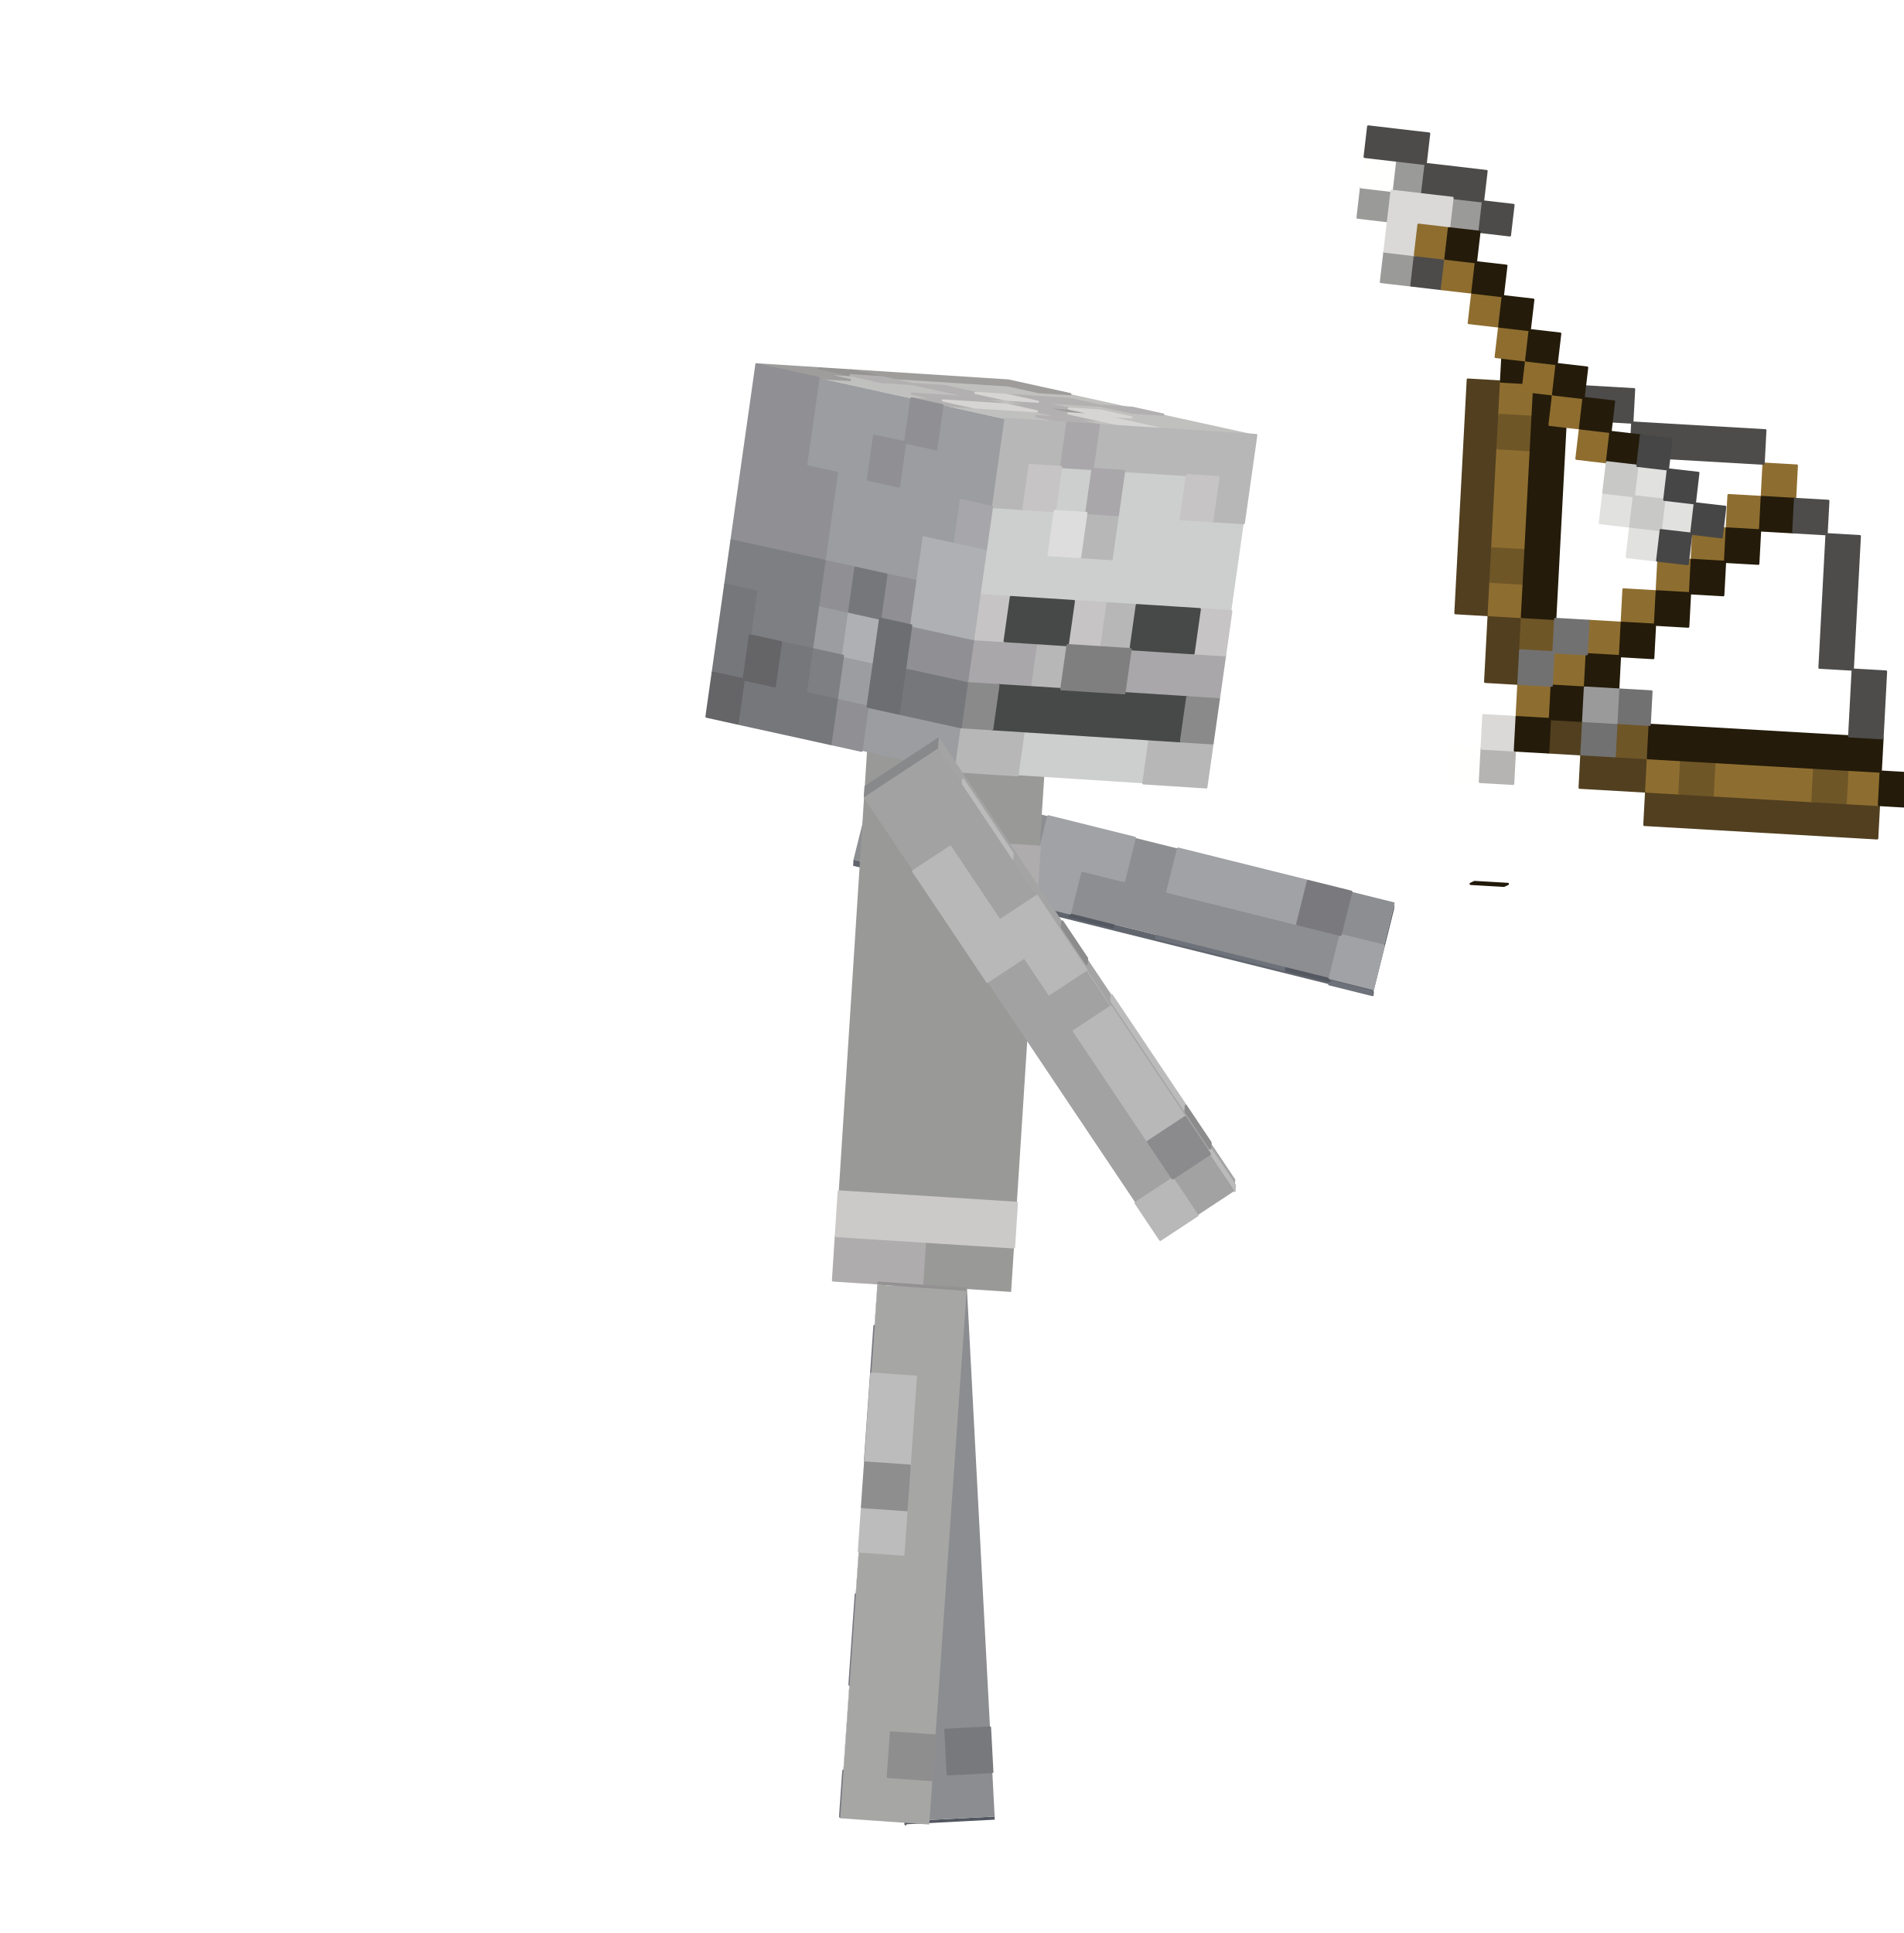
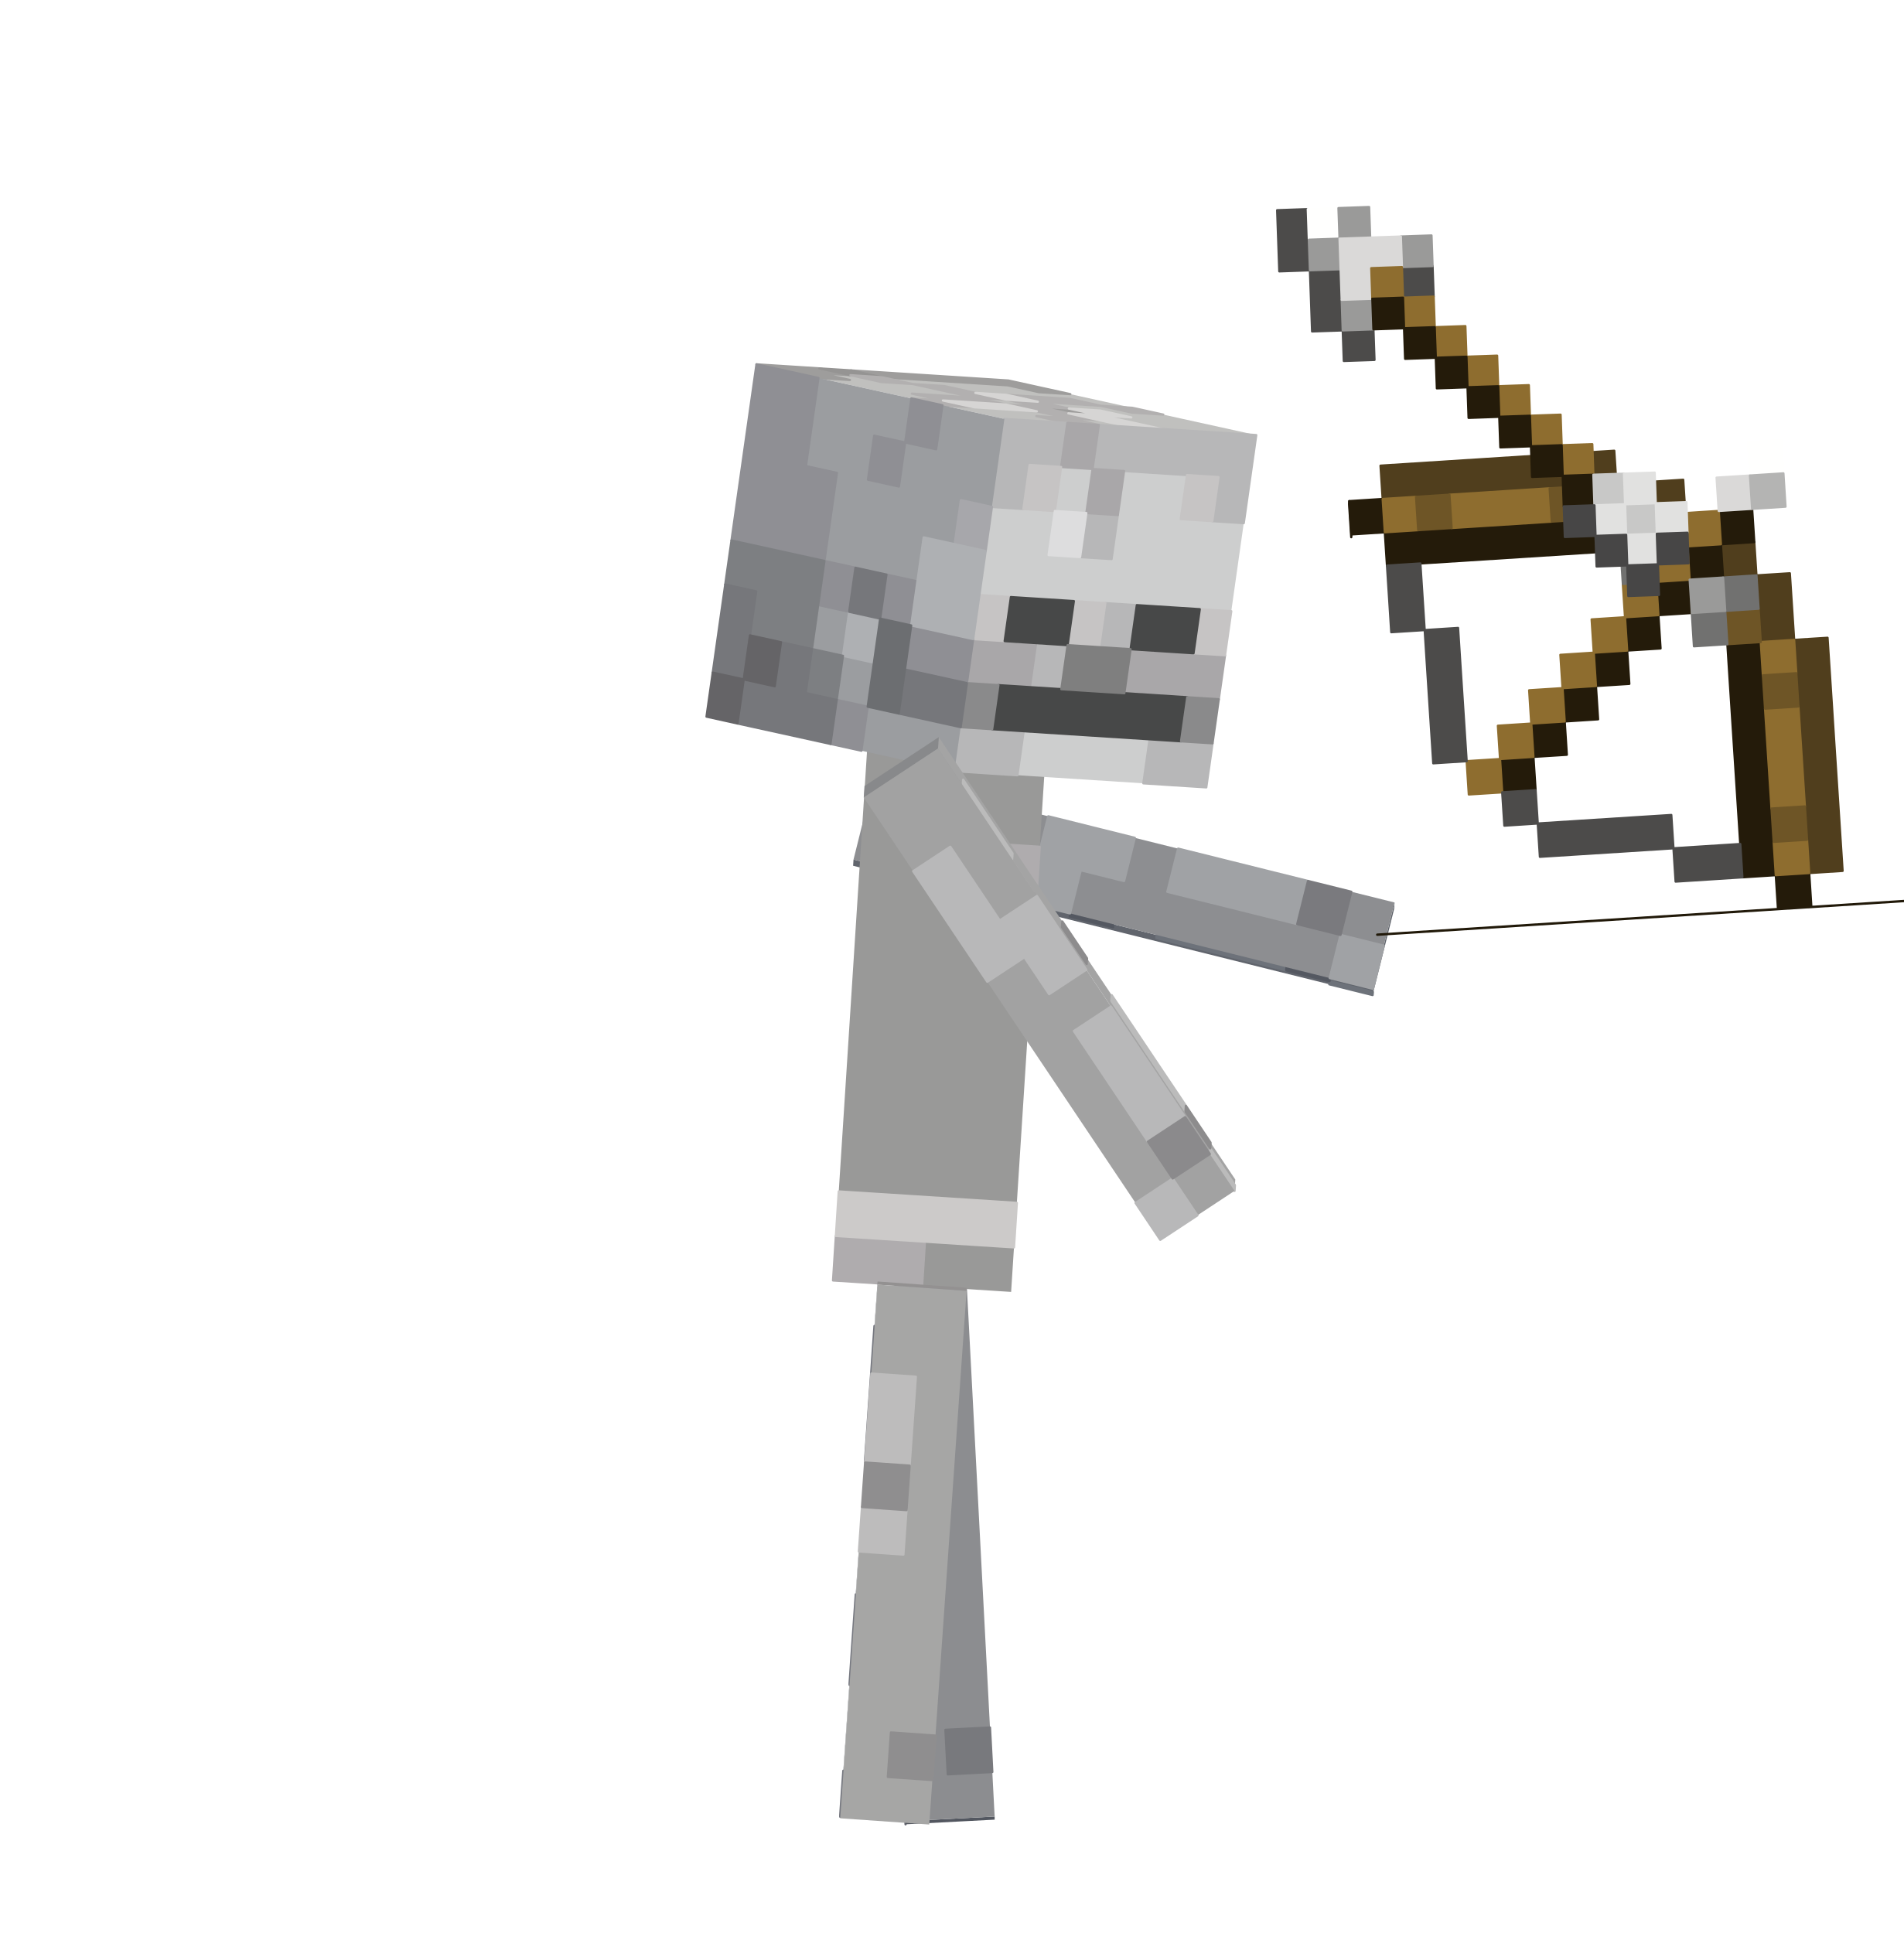
<svg xmlns="http://www.w3.org/2000/svg" viewBox="0 0 512 520" width="512" height="520" role="img" aria-labelledby="draw-8-title">
  <g id="skeleton">
    <g id="arm-left" aria-label="Left arm">
      <g class="face" data-face="back">
        <path fill="#61656d" d="M229.45 232.9L229.56 231.23L369.28 266.01L369.17 267.68Z" />
        <path fill="#6d727a" stroke="#6d727a" stroke-width=".6" stroke-linejoin="round" d="M241.09 235.8L241.15 234.96L252.79 237.86L252.74 238.7ZM252.74 238.7L252.79 237.86L264.43 240.76L264.38 241.6ZM311.01 252.36L311.06 251.52L322.71 254.42L322.65 255.25ZM322.65 255.25L322.71 254.42L334.35 257.32L334.3 258.15ZM334.3 258.15L334.35 257.32L345.99 260.22L345.94 261.05ZM357.53 264.79L357.58 263.95L369.23 266.85L369.17 267.68Z" />
        <path fill="#545861" stroke="#545861" stroke-width=".6" stroke-linejoin="round" d="M287.72 246.56L287.78 245.72L299.42 248.62L299.37 249.46ZM345.94 261.05L345.99 260.22L357.64 263.11L357.58 263.95Z" />
      </g>
      <g class="face" data-face="bottom">
        <path fill="#60646b" d="M375.08 242.78L374.98 244.46L369.17 267.68L369.28 266.01Z" />
      </g>
      <g class="face" data-face="nx">
        <path fill="#8d8e91" d="M229.56 231.23L235.36 208L375.08 242.78L369.28 266.01Z" />
        <path fill="#a0a2a5" stroke="#a0a2a5" stroke-width=".6" stroke-linejoin="round" d="M252.84 237.03L255.75 225.41L267.39 228.31L264.49 239.92ZM264.49 239.92L267.39 228.31L279.03 231.21L276.13 242.82ZM276.13 242.82L281.94 219.59L293.58 222.49L287.78 245.72ZM290.68 234.11L293.58 222.49L305.22 225.39L302.32 237.01ZM313.96 239.91L316.87 228.29L328.51 231.19L325.61 242.8ZM325.61 242.8L328.51 231.19L340.15 234.09L337.25 245.7ZM337.25 245.7L340.15 234.09L351.8 236.99L348.9 248.6ZM357.64 263.11L360.54 251.5L372.18 254.4L369.28 266.01Z" />
        <path fill="#7a7a7e" stroke="#7a7a7e" stroke-width=".6" stroke-linejoin="round" d="M348.9 248.6L351.8 236.99L363.44 239.89L360.54 251.5Z" />
      </g>
    </g>
    <g id="leg-left" aria-label="Left leg">
      <g class="face" data-face="back">
        <path fill="#585c64" d="M236.02 347.05L236.02 346.21L243.55 489.92L243.55 490.76Z" />
        <path fill="#646770" stroke="#646770" stroke-width=".6" stroke-linejoin="round" d="M236.64 359.02L236.64 358.6L237.27 370.58L237.27 371ZM237.27 371L237.27 370.58L237.9 382.56L237.9 382.98ZM237.9 382.98L237.9 382.56L238.53 394.53L238.53 394.95ZM240.41 430.46L240.41 430.04L241.04 442.02L241.04 442.44ZM241.04 442.44L241.04 442.02L241.67 454L241.67 454.41ZM242.92 478.79L242.92 478.37L243.55 490.34L243.55 490.76Z" />
      </g>
      <g class="face" data-face="bottom">
        <path fill="#535760" d="M267.52 488.67L267.52 489.51L243.55 490.76L243.55 489.92Z" />
      </g>
      <g class="face" data-face="nx">
        <path fill="#8c8d90" d="M236.02 346.21L259.98 344.95L267.52 488.67L243.55 489.92Z" />
        <path fill="#9fa0a3" stroke="#9fa0a3" stroke-width=".6" stroke-linejoin="round" d="M237.27 370.16L249.26 369.53L249.88 381.51L237.9 382.14ZM237.9 382.14L249.88 381.51L250.51 393.49L238.53 394.11ZM239.16 406.09L251.14 405.46L251.77 417.44L239.78 418.07Z" />
        <path fill="#78797d" stroke="#78797d" stroke-width=".6" stroke-linejoin="round" d="M238.53 394.11L250.51 393.49L251.14 405.46L239.16 406.09ZM254.28 465.34L266.26 464.72L266.89 476.69L254.91 477.32Z" />
      </g>
    </g>
    <g id="torso" aria-label="Torso">
      <g class="face" data-face="nx">
        <path fill="#999998" d="M233.28 200.76L281.18 203.83L271.95 347.54L224.05 344.46Z" />
        <path fill="#afacae" stroke="#afacae" stroke-width=".6" stroke-linejoin="round" d="M267.67 227.02L279.64 227.79L278.87 239.76L266.9 238.99ZM224.82 332.49L248.77 334.02L248 346L224.05 344.46Z" />
        <path fill="#cccac9" stroke="#cccac9" stroke-width=".6" stroke-linejoin="round" d="M225.59 320.51L273.49 323.59L272.72 335.56L224.82 332.49Z" />
      </g>
    </g>
    <g id="head" aria-label="Head">
      <g class="face" data-face="top">
        <path fill="#c0c0be" d="M203.46 98.01L271.2 102.36L337.88 117.04L270.14 112.69Z" />
        <path fill="#9e9d9c" stroke="#9e9d9c" stroke-width=".6" stroke-linejoin="round" d="M203.46 98.01L220.39 99.1L228.73 100.93L211.79 99.85ZM228.86 99.64L271.2 102.36L279.53 104.2L237.19 101.48ZM211.79 99.85L220.26 100.39L228.59 102.22L220.13 101.68ZM271.07 103.65L279.53 104.2L287.87 106.03L279.4 105.49ZM279 109.36L287.47 109.9L295.81 111.74L287.34 111.19Z" />
        <path fill="#959493" stroke="#959493" stroke-width=".6" stroke-linejoin="round" d="M220.39 99.1L228.86 99.64L237.19 101.48L228.73 100.93Z" />
        <path fill="#b2b0b0" stroke="#b2b0b0" stroke-width=".6" stroke-linejoin="round" d="M228.73 100.93L237.19 101.48L245.53 103.31L237.06 102.77ZM245.53 103.31L254 103.86L262.33 105.69L253.86 105.15ZM253.86 105.15L262.33 105.69L270.67 107.52L262.2 106.98ZM270.8 106.23L287.74 107.32L296.07 109.16L279.14 108.07ZM245.26 105.89L262.2 106.98L270.53 108.81L253.6 107.73ZM270.67 107.52L279.14 108.07L287.47 109.9L279 109.36ZM296.07 109.16L304.54 109.7L312.87 111.53L304.41 110.99ZM245.13 107.18L253.6 107.73L261.93 109.56L253.47 109.02ZM270.53 108.81L279 109.36L287.34 111.19L278.87 110.65ZM278.87 110.65L287.34 111.19L295.67 113.03L287.2 112.48ZM278.74 111.94L287.2 112.48L295.54 114.32L287.07 113.77Z" />
        <path fill="#d6d5d4" stroke="#d6d5d4" stroke-width=".6" stroke-linejoin="round" d="M262.33 105.69L270.8 106.23L279.14 108.07L270.67 107.52ZM253.6 107.73L270.53 108.81L278.87 110.65L261.93 109.56ZM287.47 109.9L295.94 110.45L304.27 112.28L295.81 111.74ZM287.34 111.19L295.81 111.74L304.14 113.57L295.67 113.03ZM295.67 113.03L304.14 113.57L312.48 115.41L304.01 114.86Z" />
      </g>
      <g class="face" data-face="front">
        <path fill="#cdcece" d="M270.14 112.69L337.88 117.04L324.44 211.81L256.7 207.46Z" />
        <path fill="#b7b7b8" stroke="#b7b7b8" stroke-width=".6" stroke-linejoin="round" d="M270.14 112.69L287.07 113.77L285.39 125.62L268.46 124.53ZM295.54 114.32L337.88 117.04L336.2 128.88L293.86 126.16ZM268.46 124.53L276.92 125.08L275.25 136.92L266.78 136.38ZM327.73 128.34L336.2 128.88L334.52 140.73L326.05 140.19ZM292.18 138.01L300.65 138.56L298.97 150.4L290.5 149.86ZM297.29 162.25L305.76 162.79L304.08 174.64L295.61 174.09ZM278.67 173.01L287.14 173.55L285.46 185.4L277 184.85ZM258.38 195.61L275.32 196.7L273.64 208.55L256.7 207.46ZM309.19 198.88L326.12 199.96L324.44 211.81L307.51 210.72Z" />
        <path fill="#a9a7a9" stroke="#a9a7a9" stroke-width=".6" stroke-linejoin="round" d="M287.07 113.77L295.54 114.32L293.86 126.16L285.39 125.62ZM293.86 126.16L302.33 126.71L300.65 138.56L292.18 138.01ZM261.74 171.92L278.67 173.01L277 184.85L260.06 183.77ZM304.08 174.64L329.48 176.27L327.8 188.12L302.4 186.48Z" />
        <path fill="#c6c4c4" stroke="#c6c4c4" stroke-width=".6" stroke-linejoin="round" d="M276.92 125.08L285.39 125.62L283.71 137.47L275.25 136.92ZM319.26 127.8L327.73 128.34L326.05 140.19L317.58 139.64ZM263.42 160.07L271.89 160.62L270.21 172.46L261.74 171.92ZM288.82 161.7L297.29 162.25L295.61 174.09L287.14 173.55ZM322.69 163.88L331.16 164.42L329.48 176.27L321.01 175.73Z" />
        <path fill="#ddddde" stroke="#ddddde" stroke-width=".6" stroke-linejoin="round" d="M283.71 137.47L292.18 138.01L290.5 149.86L282.03 149.31Z" />
        <path fill="#474848" stroke="#474848" stroke-width=".6" stroke-linejoin="round" d="M271.89 160.62L288.82 161.7L287.14 173.55L270.21 172.46ZM305.76 162.79L322.69 163.88L321.01 175.73L304.08 174.64ZM268.53 184.31L319.33 187.57L317.65 199.42L266.85 196.16Z" />
        <path fill="#7f7f7f" stroke="#7f7f7f" stroke-width=".6" stroke-linejoin="round" d="M287.14 173.55L304.08 174.64L302.4 186.48L285.46 185.4Z" />
        <path fill="#8a8a8b" stroke="#8a8a8b" stroke-width=".6" stroke-linejoin="round" d="M260.06 183.77L268.53 184.31L266.85 196.16L258.38 195.61ZM319.33 187.57L327.8 188.12L326.12 199.96L317.65 199.42Z" />
      </g>
      <g class="face" data-face="nx">
        <path fill="#9b9da0" d="M203.46 98.01L270.14 112.69L256.7 207.46L190.02 192.78Z" />
        <path fill="#8f8f94" stroke="#8f8f94" stroke-width=".6" stroke-linejoin="round" d="M203.46 98.01L220.13 101.68L218.45 113.53L201.78 109.86ZM245.13 107.18L253.47 109.02L251.79 120.86L243.45 119.03ZM201.78 109.86L218.45 113.53L216.77 125.37L200.1 121.7ZM235.12 117.2L243.45 119.03L241.77 130.88L233.44 129.04ZM200.1 121.7L225.1 127.21L223.42 139.05L198.42 133.55ZM198.42 133.55L223.42 139.05L221.74 150.9L196.74 145.4ZM221.74 150.9L230.08 152.73L228.4 164.58L220.06 162.75ZM238.41 154.57L246.75 156.4L245.07 168.25L236.73 166.42ZM245.07 168.25L261.74 171.92L260.06 183.77L243.39 180.1ZM225.04 188.27L233.37 190.11L231.69 201.95L223.36 200.12Z" />
        <path fill="#a7a7ab" stroke="#a7a7ab" stroke-width=".6" stroke-linejoin="round" d="M258.44 134.54L266.78 136.38L265.1 148.23L256.76 146.39Z" />
        <path fill="#aeb0b3" stroke="#aeb0b3" stroke-width=".6" stroke-linejoin="round" d="M248.43 144.56L265.1 148.23L263.42 160.07L246.75 156.4ZM246.75 156.4L263.42 160.07L261.74 171.92L245.07 168.25ZM228.4 164.58L236.73 166.42L235.05 178.26L226.72 176.43Z" />
        <path fill="#7d7f82" stroke="#7d7f82" stroke-width=".6" stroke-linejoin="round" d="M196.74 145.4L221.74 150.9L220.06 162.75L195.06 157.24ZM203.39 159.08L220.06 162.75L218.38 174.59L201.71 170.92ZM218.38 174.59L226.72 176.43L225.04 188.27L216.7 186.44Z" />
        <path fill="#76777b" stroke="#76777b" stroke-width=".6" stroke-linejoin="round" d="M230.08 152.73L238.41 154.57L236.73 166.42L228.4 164.58ZM195.06 157.24L203.39 159.08L201.71 170.92L193.38 169.09ZM193.38 169.09L201.71 170.92L200.03 182.77L191.7 180.94ZM210.05 172.76L218.38 174.59L216.7 186.44L208.37 184.61ZM243.39 180.1L260.06 183.77L258.38 195.61L241.71 191.94ZM200.03 182.77L225.04 188.27L223.36 200.12L198.35 194.62Z" />
        <path fill="#6c6e71" stroke="#6c6e71" stroke-width=".6" stroke-linejoin="round" d="M236.73 166.42L245.07 168.25L243.39 180.1L235.05 178.26ZM235.05 178.26L243.39 180.1L241.71 191.94L233.37 190.11Z" />
        <path fill="#656467" stroke="#656467" stroke-width=".6" stroke-linejoin="round" d="M201.71 170.92L210.05 172.76L208.37 184.61L200.03 182.77ZM191.7 180.94L200.03 182.77L198.35 194.62L190.02 192.78Z" />
      </g>
    </g>
+     <g id="held-bow" aria-label="Bow">
+       <g class="face" data-face="front">
+         <path fill="#211809" stroke="#211809" stroke-width=".6" stroke-linejoin="round" d="M362.85 135.56L362.9 134.81L363.48 143.76L363.43 144.52Z" />
+       </g>
+       <g class="face" data-face="bottom">
+         <path fill="#211909" stroke="#211909" stroke-width=".6" stroke-linejoin="round" d="M370.41 251.47L370.41 251.42L514.11 242.24L514.11 242.28Z" />
+       </g>
+       <g class="face" data-face="px">
+         <path fill="#503e1d" stroke="#503e1d" stroke-width=".6" stroke-linejoin="round" d="M371.3 125.27L434.17 121.25L434.75 130.21L371.88 134.23ZM434.75 130.21L452.71 129.06L453.29 138.02L435.33 139.17ZM462.85 146.41L471.83 145.83L472.41 154.79L463.43 155.37ZM472.41 154.79L481.39 154.22L481.97 163.18L472.99 163.75ZM472.99 163.75L481.97 163.18L482.55 172.14L473.57 172.71ZM482.55 172.14L491.53 171.57L492.11 180.53L483.13 181.1ZM483.13 181.1L492.11 180.53L492.69 189.49L483.7 190.06ZM483.7 190.06L492.69 189.49L493.26 198.45L484.28 199.02ZM484.28 199.02L493.26 198.45L493.84 207.41L484.86 207.98ZM484.86 207.98L493.84 207.41L494.42 216.36L485.44 216.94ZM485.44 216.94L494.42 216.36L495 225.32L486.02 225.9ZM486.02 225.9L495 225.32L495.58 234.28L486.6 234.86Z" />
+         <path fill="#fffffe" stroke="#fffffe" stroke-width=".6" stroke-linejoin="round" d="M470.1 118.96L479.08 118.38L479.66 127.34L470.67 127.92Z" />
+         <path fill="#241b0a" stroke="#241b0a" stroke-width=".6" stroke-linejoin="round" d="M362.9 134.81L371.88 134.23L372.46 143.19L363.48 143.76ZM372.46 143.19L435.33 139.17L435.91 148.13L373.04 152.15ZM462.27 137.45L471.25 136.88L471.83 145.83L462.85 146.41ZM453.87 146.98L462.85 146.41L463.43 155.37L454.45 155.94ZM445.47 156.52L454.45 155.94L455.03 164.9L446.04 165.48ZM437.06 166.05L446.04 165.48L446.62 174.44L437.64 175.01ZM428.66 175.58L437.64 175.01L438.22 183.97L429.24 184.54ZM464.59 173.29L473.57 172.71L474.14 181.67L465.16 182.25ZM420.26 185.12L429.24 184.54L429.82 193.5L420.84 194.08ZM465.16 182.25L474.14 181.67L474.72 190.63L465.74 191.21ZM411.85 194.65L420.84 194.08L421.41 203.04L412.43 203.61ZM465.74 191.21L474.72 190.63L475.3 199.59L466.32 200.17ZM403.45 204.19L412.43 203.61L413.01 212.57L404.03 213.15ZM466.32 200.17L475.3 199.59L475.88 208.55L466.9 209.13ZM466.9 209.13L475.88 208.55L476.46 217.51L467.48 218.09ZM467.48 218.09L476.46 217.51L477.04 226.47L468.06 227.05ZM468.06 227.05L477.04 226.47L477.61 235.43L468.63 236.01ZM477.61 235.43L486.6 234.86L487.17 243.82L478.19 244.39Z" />
+         <path fill="#8e6d2f" stroke="#8e6d2f" stroke-width=".6" stroke-linejoin="round" d="M371.88 134.23L380.86 133.66L381.44 142.62L372.46 143.19ZM389.84 133.08L416.79 131.36L417.37 140.32L390.42 142.04ZM425.77 130.79L434.75 130.21L435.33 139.17L426.35 139.75ZM453.29 138.02L462.27 137.45L462.85 146.41L453.87 146.98ZM444.89 147.56L453.87 146.98L454.45 155.94L445.47 156.52ZM436.48 157.09L445.47 156.52L446.04 165.48L437.06 166.05ZM428.08 166.63L437.06 166.05L437.64 175.01L428.66 175.58ZM419.68 176.16L428.66 175.58L429.24 184.54L420.26 185.12ZM473.57 172.71L482.55 172.14L483.13 181.1L474.14 181.67ZM411.28 185.69L420.26 185.12L420.84 194.08L411.85 194.65ZM402.87 195.23L411.85 194.65L412.43 203.61L403.45 204.19ZM474.72 190.63L483.7 190.06L484.28 199.02L475.3 199.59ZM394.47 204.76L403.45 204.19L404.03 213.15L395.05 213.72ZM475.3 199.59L484.28 199.02L484.86 207.98L475.88 208.55ZM475.88 208.55L484.86 207.98L485.44 216.94L476.46 217.51ZM477.04 226.47L486.02 225.9L486.6 234.86L477.61 235.43Z" />
+         <path fill="#6e5526" stroke="#6e5526" stroke-width=".6" stroke-linejoin="round" d="M380.86 133.66L389.84 133.08L390.42 142.04L381.44 142.62ZM416.79 131.36L425.77 130.79L426.35 139.75L417.37 140.32ZM435.33 139.17L444.31 138.6L444.89 147.56L435.91 148.13ZM464.01 164.33L472.99 163.75L473.57 172.71L464.59 173.29ZM474.14 181.67L483.13 181.1L483.7 190.06L474.72 190.63ZM476.46 217.51L485.44 216.94L486.02 225.9L477.04 226.47Z" />
+         <path fill="#dad9d8" stroke="#dad9d8" stroke-width=".6" stroke-linejoin="round" d="M461.69 128.49L470.67 127.92L471.25 136.88L462.27 137.45Z" />
+         <path fill="#b4b4b3" stroke="#b4b4b3" stroke-width=".6" stroke-linejoin="round" d="M470.67 127.92L479.66 127.34L480.23 136.3L471.25 136.88Z" />
+         <path fill="#717170" stroke="#717170" stroke-width=".6" stroke-linejoin="round" d="M444.31 138.6L453.29 138.02L453.87 146.98L444.89 147.56ZM435.91 148.13L444.89 147.56L445.47 156.52L436.48 157.09ZM463.43 155.37L472.41 154.79L472.99 163.75L464.01 164.33ZM455.03 164.9L464.01 164.33L464.59 173.29L455.6 173.86Z" />
+         <path fill="#4c4b4a" stroke="#4c4b4a" stroke-width=".6" stroke-linejoin="round" d="M373.04 152.15L382.02 151.58L382.6 160.54L373.62 161.11ZM373.62 161.11L382.6 160.54L383.18 169.5L374.19 170.07ZM383.18 169.5L392.16 168.92L392.73 177.88L383.75 178.46ZM383.75 178.46L392.73 177.88L393.31 186.84L384.33 187.42ZM384.33 187.42L393.31 186.84L393.89 195.8L384.91 196.38ZM384.91 196.38L393.89 195.8L394.47 204.76L385.49 205.34ZM404.03 213.15L413.01 212.57L413.59 221.53L404.61 222.11ZM413.59 221.53L449.51 219.24L450.09 228.2L414.17 230.49ZM450.09 228.2L468.06 227.05L468.63 236.01L450.67 237.16Z" />
+         <path fill="#9a9a99" stroke="#9a9a99" stroke-width=".6" stroke-linejoin="round" d="M454.45 155.94L463.43 155.37L464.01 164.33L455.03 164.9Z" />
+       </g>
+     </g>
    <g id="leg-right" aria-label="Right leg">
      <g class="face" data-face="back">
        <path fill="#686b71" d="M236.03 344.74L236.03 345.58L225.98 489.14L225.98 488.31Z" />
        <path fill="#767880" stroke="#767880" stroke-width=".6" stroke-linejoin="round" d="M235.19 356.71L235.19 357.13L234.36 369.09L234.36 368.67ZM234.36 368.67L234.36 369.09L233.52 381.05L233.52 380.64ZM233.52 380.64L233.52 381.05L232.68 393.02L232.68 392.6ZM230.17 428.91L230.17 429.33L229.33 441.29L229.33 440.87ZM229.33 440.87L229.33 441.29L228.5 453.25L228.5 452.83ZM226.82 476.34L226.82 476.76L225.98 488.73L225.98 488.31Z" />
      </g>
      <g class="face" data-face="top">
        <path fill="#939191" d="M236.03 345.58L236.03 344.74L259.97 346.42L259.97 347.26Z" />
      </g>
      <g class="face" data-face="nx">
        <path fill="#a6a6a5" d="M236.03 345.58L259.97 347.26L249.93 490.82L225.98 489.14Z" />
        <path fill="#bdbcbc" stroke="#bdbcbc" stroke-width=".6" stroke-linejoin="round" d="M234.36 369.51L246.33 370.35L245.49 382.31L233.52 381.47ZM233.52 381.47L245.49 382.31L244.65 394.27L232.68 393.44ZM231.84 405.4L243.81 406.24L242.98 418.2L231.01 417.36Z" />
        <path fill="#8f8e8f" stroke="#8f8e8f" stroke-width=".6" stroke-linejoin="round" d="M232.68 393.44L244.65 394.27L243.81 406.24L231.84 405.4ZM239.63 466.05L251.6 466.89L250.76 478.85L238.79 478.02Z" />
      </g>
    </g>
-     <g id="held-bow" aria-label="Bow">
-       <g class="face" data-face="back">
-         <path fill="#211909" stroke="#211909" stroke-width=".6" stroke-linejoin="round" d="M395.55 237.77L396.6 237.27L405.55 237.79L404.49 238.29Z" />
-       </g>
-       <g class="face" data-face="nx">
-         <path fill="#fffffe" stroke="#fffffe" stroke-width=".6" stroke-linejoin="round" d="M389.08 209.83L389.56 200.85L398.5 201.37L398.02 210.35Z" />
-         <path fill="#513f1f" stroke="#513f1f" stroke-width=".6" stroke-linejoin="round" d="M391.45 164.95L394.78 102.12L403.72 102.64L400.4 165.47ZM399.45 183.42L400.4 165.47L409.34 165.98L408.39 183.94ZM416.39 202.4L416.86 193.43L425.81 193.95L425.33 202.92ZM424.86 211.9L425.33 202.92L434.28 203.44L433.8 212.41ZM433.8 212.41L434.28 203.44L443.22 203.96L442.75 212.93ZM442.27 221.91L442.75 212.93L451.69 213.45L451.22 222.42ZM451.22 222.42L451.69 213.45L460.64 213.97L460.16 222.94ZM460.16 222.94L460.64 213.97L469.58 214.48L469.11 223.46ZM469.11 223.46L469.58 214.48L478.52 215L478.05 223.97ZM478.05 223.97L478.52 215L487.47 215.52L486.99 224.49ZM486.99 224.49L487.47 215.52L496.41 216.03L495.94 225.01ZM495.94 225.01L496.41 216.03L505.36 216.55L504.88 225.53Z" />
-         <path fill="#b5b4b3" stroke="#b5b4b3" stroke-width=".6" stroke-linejoin="round" d="M398.02 210.35L398.5 201.37L407.44 201.89L406.97 210.86Z" />
-         <path fill="#dad9d8" stroke="#dad9d8" stroke-width=".6" stroke-linejoin="round" d="M398.5 201.37L398.97 192.39L407.92 192.91L407.44 201.89Z" />
-         <path fill="#8e6e30" stroke="#8e6e30" stroke-width=".6" stroke-linejoin="round" d="M400.4 165.47L400.87 156.49L409.82 157.01L409.34 165.98ZM401.35 147.52L402.77 120.59L411.72 121.11L410.29 148.03ZM403.25 111.61L403.72 102.64L412.67 103.16L412.19 112.13ZM407.92 192.91L408.39 183.94L417.34 184.45L416.86 193.43ZM417.34 184.45L417.81 175.48L426.76 175.99L426.28 184.97ZM426.76 175.99L427.23 167.02L436.18 167.54L435.7 176.51ZM436.18 167.54L436.65 158.56L445.59 159.08L445.12 168.05ZM442.75 212.93L443.22 203.96L452.17 204.47L451.69 213.45ZM445.59 159.08L446.07 150.1L455.01 150.62L454.54 159.59ZM455.01 150.62L455.49 141.64L464.43 142.16L463.96 151.14ZM460.64 213.97L461.11 204.99L470.05 205.51L469.58 214.48ZM464.43 142.16L464.91 133.19L473.85 133.7L473.38 142.68ZM469.58 214.48L470.05 205.51L479 206.02L478.52 215ZM473.85 133.7L474.33 124.73L483.27 125.24L482.8 134.22ZM478.52 215L479 206.02L487.94 206.54L487.47 215.52ZM496.41 216.03L496.89 207.06L505.83 207.57L505.36 216.55Z" />
-         <path fill="#6f5627" stroke="#6f5627" stroke-width=".6" stroke-linejoin="round" d="M400.87 156.49L401.35 147.52L410.29 148.03L409.82 157.01ZM402.77 120.59L403.25 111.61L412.19 112.13L411.72 121.11ZM408.87 174.96L409.34 165.98L418.29 166.5L417.81 175.48ZM434.28 203.44L434.75 194.46L443.7 194.98L443.22 203.96ZM451.69 213.45L452.17 204.47L461.11 204.99L460.64 213.97ZM487.47 215.52L487.94 206.54L496.89 207.06L496.41 216.03Z" />
-         <path fill="#241b0a" stroke="#241b0a" stroke-width=".6" stroke-linejoin="round" d="M403.72 102.64L404.2 93.66L413.14 94.18L412.67 103.16ZM407.44 201.89L407.92 192.91L416.86 193.43L416.39 202.4ZM409.34 165.98L412.67 103.16L421.61 103.67L418.29 166.5ZM416.86 193.43L417.34 184.45L426.28 184.97L425.81 193.95ZM426.28 184.97L426.76 175.99L435.7 176.51L435.23 185.49ZM435.7 176.51L436.18 167.54L445.12 168.05L444.65 177.03ZM443.22 203.96L443.7 194.98L452.64 195.5L452.17 204.47ZM445.12 168.05L445.59 159.08L454.54 159.59L454.06 168.57ZM452.17 204.47L452.64 195.5L461.58 196.01L461.11 204.99ZM454.54 159.59L455.01 150.62L463.96 151.14L463.48 160.11ZM461.11 204.99L461.58 196.01L470.53 196.53L470.05 205.51ZM463.96 151.14L464.43 142.16L473.38 142.68L472.9 151.65ZM470.05 205.51L470.53 196.53L479.47 197.05L479 206.02ZM473.38 142.68L473.85 133.7L482.8 134.22L482.32 143.19ZM479 206.02L479.47 197.05L488.42 197.57L487.94 206.54ZM487.94 206.54L488.42 197.57L497.36 198.08L496.89 207.06ZM496.89 207.06L497.36 198.08L506.31 198.6L505.83 207.57ZM505.36 216.55L505.83 207.57L514.78 208.09L514.3 217.07Z" />
-         <path fill="#727171" stroke="#727171" stroke-width=".6" stroke-linejoin="round" d="M408.39 183.94L408.87 174.96L417.81 175.48L417.34 184.45ZM417.81 175.48L418.29 166.5L427.23 167.02L426.76 175.99ZM425.33 202.92L425.81 193.95L434.75 194.46L434.28 203.44ZM434.75 194.46L435.23 185.49L444.17 186L443.7 194.98Z" />
-         <path fill="#4d4c4b" stroke="#4d4c4b" stroke-width=".6" stroke-linejoin="round" d="M421.13 112.65L421.61 103.67L430.55 104.19L430.08 113.17ZM430.08 113.17L430.55 104.19L439.5 104.71L439.02 113.68ZM438.55 122.66L439.02 113.68L447.97 114.2L447.49 123.18ZM447.49 123.18L447.97 114.2L456.91 114.72L456.44 123.69ZM456.44 123.69L456.91 114.72L465.86 115.23L465.38 124.21ZM465.38 124.21L465.86 115.23L474.8 115.75L474.33 124.73ZM482.32 143.19L482.8 134.22L491.74 134.74L491.27 143.71ZM489.37 179.61L491.27 143.71L500.21 144.23L498.31 180.13ZM497.36 198.08L498.31 180.13L507.26 180.65L506.31 198.6Z" />
-         <path fill="#9b9a9a" stroke="#9b9a9a" stroke-width=".6" stroke-linejoin="round" d="M425.81 193.95L426.28 184.97L435.23 185.49L434.75 194.46Z" />
-       </g>
-     </g>
    <g id="held-arrow" aria-label="Arrow">
-       <g class="face" data-face="nx">
-         <path fill="#9a9a99" stroke="#9a9a99" stroke-width=".6" stroke-linejoin="round" d="M365.13 58.54L366.08 50.37L374.28 51.33L373.32 59.5ZM371.41 75.85L372.37 67.67L380.56 68.63L379.61 76.8ZM374.28 51.33L375.23 43.15L383.43 44.11L382.47 52.28ZM389.71 61.41L390.67 53.24L398.86 54.19L397.91 62.36Z" />
-         <path fill="#fffffe" stroke="#fffffe" stroke-width=".6" stroke-linejoin="round" d="M366.08 50.37L367.04 42.2L375.23 43.15L374.28 51.33Z" />
-         <path fill="#4c4b4a" stroke="#4c4b4a" stroke-width=".6" stroke-linejoin="round" d="M367.04 42.2L367.99 34.02L376.19 34.98L375.23 43.15ZM375.23 43.15L376.19 34.98L384.38 35.93L383.43 44.11ZM379.61 76.8L380.56 68.63L388.76 69.58L387.8 77.76ZM382.47 52.28L383.43 44.11L391.62 45.06L390.67 53.24ZM390.67 53.24L391.62 45.06L399.82 46.02L398.86 54.19ZM397.91 62.36L398.86 54.19L407.06 55.14L406.1 63.32Z" />
-         <path fill="#dad9d8" stroke="#dad9d8" stroke-width=".6" stroke-linejoin="round" d="M372.37 67.67L374.28 51.33L382.47 52.28L380.56 68.63ZM381.52 60.45L382.47 52.28L390.67 53.24L389.71 61.41Z" />
-         <path fill="#8e6d2f" stroke="#8e6d2f" stroke-width=".6" stroke-linejoin="round" d="M380.56 68.63L381.52 60.45L389.71 61.41L388.76 69.58ZM387.8 77.76L388.76 69.58L396.95 70.54L396 78.71ZM395.04 86.89L396 78.71L404.19 79.67L403.24 87.84ZM402.28 96.02L403.24 87.84L411.43 88.8L410.48 96.97ZM409.52 105.15L410.48 96.97L418.67 97.93L417.72 106.1ZM416.76 114.28L417.72 106.1L425.91 107.06L424.96 115.23ZM424 123.4L424.96 115.23L433.15 116.19L432.2 124.36Z" />
-         <path fill="#241b0a" stroke="#241b0a" stroke-width=".6" stroke-linejoin="round" d="M388.76 69.58L389.71 61.41L397.91 62.36L396.95 70.54ZM396 78.71L396.95 70.54L405.15 71.49L404.19 79.67ZM403.24 87.84L404.19 79.67L412.39 80.62L411.43 88.8ZM410.48 96.97L411.43 88.8L419.63 89.75L418.67 97.93ZM417.72 106.1L418.67 97.93L426.87 98.88L425.91 107.06ZM424.96 115.23L425.91 107.06L434.11 108.01L433.15 116.19ZM432.2 124.36L433.15 116.19L441.35 117.14L440.39 125.31Z" />
-         <path fill="#e1e1e0" stroke="#e1e1e0" stroke-width=".6" stroke-linejoin="round" d="M430.29 140.71L431.24 132.53L439.44 133.49L438.48 141.66ZM437.53 149.84L438.48 141.66L446.68 142.62L445.72 150.79ZM439.44 133.49L440.39 125.31L448.59 126.27L447.63 134.44ZM446.68 142.62L447.63 134.44L455.83 135.4L454.87 143.57Z" />
-         <path fill="#c8c8c7" stroke="#c8c8c7" stroke-width=".6" stroke-linejoin="round" d="M431.24 132.53L432.2 124.36L440.39 125.31L439.44 133.49ZM438.48 141.66L439.44 133.49L447.63 134.44L446.68 142.62Z" />
-         <path fill="#474646" stroke="#474646" stroke-width=".6" stroke-linejoin="round" d="M440.39 125.31L441.35 117.14L449.54 118.09L448.59 126.27ZM445.72 150.79L446.68 142.62L454.87 143.57L453.92 151.75ZM447.63 134.44L448.59 126.27L456.78 127.22L455.83 135.4ZM454.87 143.57L455.83 135.4L464.02 136.35L463.07 144.53Z" />
+       <g class="face" data-face="px">
+         <path fill="#4c4b4a" stroke="#4c4b4a" stroke-width=".6" stroke-linejoin="round" d="M343.5 56.55L351.74 56.26L352.03 64.49L343.79 64.77ZM343.79 64.77L352.03 64.49L352.32 72.71L344.08 73ZM352.32 72.71L360.57 72.43L360.86 80.65L352.61 80.94ZM377.06 71.85L385.3 71.57L385.59 79.79L377.35 80.08ZM352.61 80.94L360.86 80.65L361.14 88.88L352.9 89.16ZM361.14 88.88L369.39 88.59L369.68 96.82L361.43 97.1Z" />
+         <path fill="#fffffe" stroke="#fffffe" stroke-width=".6" stroke-linejoin="round" d="M351.74 56.26L359.99 55.98L360.28 64.2L352.03 64.49Z" />
+         <path fill="#9a9a99" stroke="#9a9a99" stroke-width=".6" stroke-linejoin="round" d="M359.99 55.98L368.23 55.69L368.52 63.92L360.28 64.2ZM352.03 64.49L360.28 64.2L360.57 72.43L352.32 72.71ZM376.77 63.63L385.01 63.34L385.3 71.57L377.06 71.85ZM360.86 80.65L369.1 80.37L369.39 88.59L361.14 88.88Z" />
+         <path fill="#dad9d8" stroke="#dad9d8" stroke-width=".6" stroke-linejoin="round" d="M360.28 64.2L376.77 63.63L377.06 71.85L360.57 72.43ZM360.57 72.43L368.81 72.14L369.1 80.37L360.86 80.65Z" />
+         <path fill="#8e6d2f" stroke="#8e6d2f" stroke-width=".6" stroke-linejoin="round" d="M368.81 72.14L377.06 71.85L377.35 80.08L369.1 80.37ZM377.35 80.08L385.59 79.79L385.88 88.02L377.63 88.3ZM385.88 88.02L394.12 87.73L394.41 95.96L386.17 96.24ZM394.41 95.96L402.66 95.67L402.95 103.9L394.7 104.18ZM402.95 103.9L411.19 103.61L411.48 111.84L403.24 112.12ZM411.48 111.84L419.73 111.55L420.02 119.77L411.77 120.06ZM420.02 119.77L428.26 119.49L428.55 127.71L420.3 128Z" />
+         <path fill="#241b0a" stroke="#241b0a" stroke-width=".6" stroke-linejoin="round" d="M369.1 80.37L377.35 80.08L377.63 88.3L369.39 88.59ZM377.63 88.3L385.88 88.02L386.17 96.24L377.92 96.53ZM386.17 96.24L394.41 95.96L394.7 104.18L386.46 104.47ZM394.7 104.18L402.95 103.9L403.24 112.12L394.99 112.41ZM403.24 112.12L411.48 111.84L411.77 120.06L403.53 120.35ZM411.77 120.06L420.02 119.77L420.3 128L412.06 128.29ZM420.3 128L428.55 127.71L428.84 135.94L420.59 136.22Z" />
+         <path fill="#c8c8c7" stroke="#c8c8c7" stroke-width=".6" stroke-linejoin="round" d="M428.55 127.71L436.79 127.43L437.08 135.65L428.84 135.94ZM437.08 135.65L445.33 135.37L445.62 143.59L437.37 143.88Z" />
+         <path fill="#e1e1e0" stroke="#e1e1e0" stroke-width=".6" stroke-linejoin="round" d="M436.79 127.43L445.04 127.14L445.33 135.37L437.08 135.65ZM428.84 135.94L437.08 135.65L437.37 143.88L429.13 144.16ZM445.33 135.37L453.57 135.08L453.86 143.31L445.62 143.59ZM437.37 143.88L445.62 143.59L445.91 151.82L437.66 152.1Z" />
+         <path fill="#474646" stroke="#474646" stroke-width=".6" stroke-linejoin="round" d="M420.59 136.22L428.84 135.94L429.13 144.16L420.88 144.45ZM429.13 144.16L437.37 143.88L437.66 152.1L429.42 152.39ZM445.62 143.59L453.86 143.31L454.15 151.53L445.91 151.82ZM437.66 152.1L445.91 151.82L446.2 160.04L437.95 160.33Z" />
      </g>
    </g>
    <g id="arm-right" aria-label="Right arm">
      <g class="face" data-face="front">
        <path fill="#a4a4a4" d="M252.29 201.36L252.49 198.3L332.24 317.3L332.04 320.36Z" />
        <path fill="#bbbbbb" stroke="#bbbbbb" stroke-width=".6" stroke-linejoin="round" d="M258.94 211.28L259.04 209.75L265.68 219.67L265.59 221.2ZM265.59 221.2L265.68 219.67L272.33 229.58L272.23 231.11ZM298.91 269.25L299.01 267.72L305.66 277.63L305.56 279.17ZM305.56 279.17L305.66 277.63L312.3 287.55L312.2 289.08ZM312.2 289.08L312.3 287.55L318.95 297.47L318.85 299ZM325.4 310.45L325.5 308.92L332.14 318.83L332.04 320.36Z" />
        <path fill="#8d8c8d" stroke="#8d8c8d" stroke-width=".6" stroke-linejoin="round" d="M285.62 249.42L285.72 247.88L292.37 257.8L292.27 259.33ZM318.85 299L318.95 297.47L325.59 307.38L325.5 308.92Z" />
      </g>
      <g class="face" data-face="top">
        <path fill="#88898b" d="M232.31 214.53L232.51 211.46L252.49 198.3L252.29 201.36Z" />
      </g>
      <g class="face" data-face="nx">
        <path fill="#a2a2a2" d="M232.31 214.53L252.29 201.36L332.04 320.36L312.06 333.53Z" />
        <path fill="#b8b8b9" stroke="#b8b8b9" stroke-width=".6" stroke-linejoin="round" d="M245.6 234.36L255.59 227.78L262.24 237.7L252.25 244.28ZM252.25 244.28L262.24 237.7L268.89 247.61L258.89 254.19ZM258.89 254.19L278.88 241.03L285.52 250.95L265.54 264.11ZM275.53 257.53L285.52 250.95L292.17 260.86L282.18 267.45ZM288.82 277.36L298.81 270.78L305.46 280.7L295.47 287.28ZM295.47 287.28L305.46 280.7L312.11 290.61L302.12 297.2ZM302.12 297.2L312.11 290.61L318.75 300.53L308.76 307.11ZM305.42 323.61L315.41 317.03L322.05 326.95L312.06 333.53Z" />
        <path fill="#8b8a8c" stroke="#8b8a8c" stroke-width=".6" stroke-linejoin="round" d="M308.76 307.11L318.75 300.53L325.4 310.45L315.41 317.03Z" />
      </g>
    </g>
  </g>
</svg>
